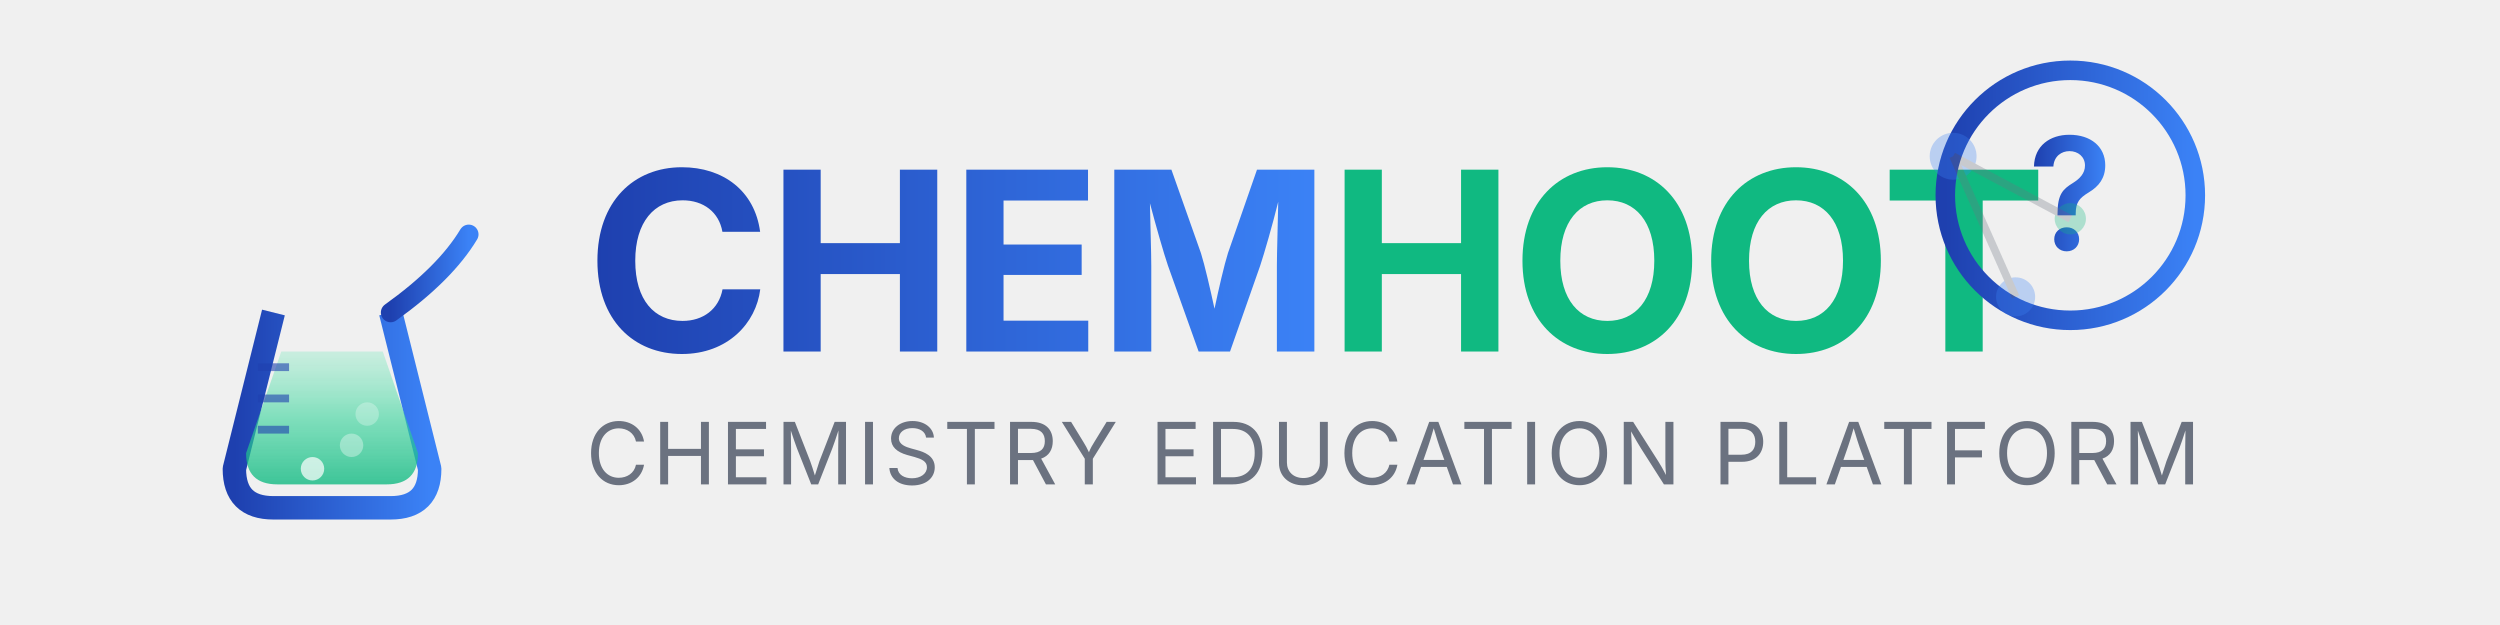
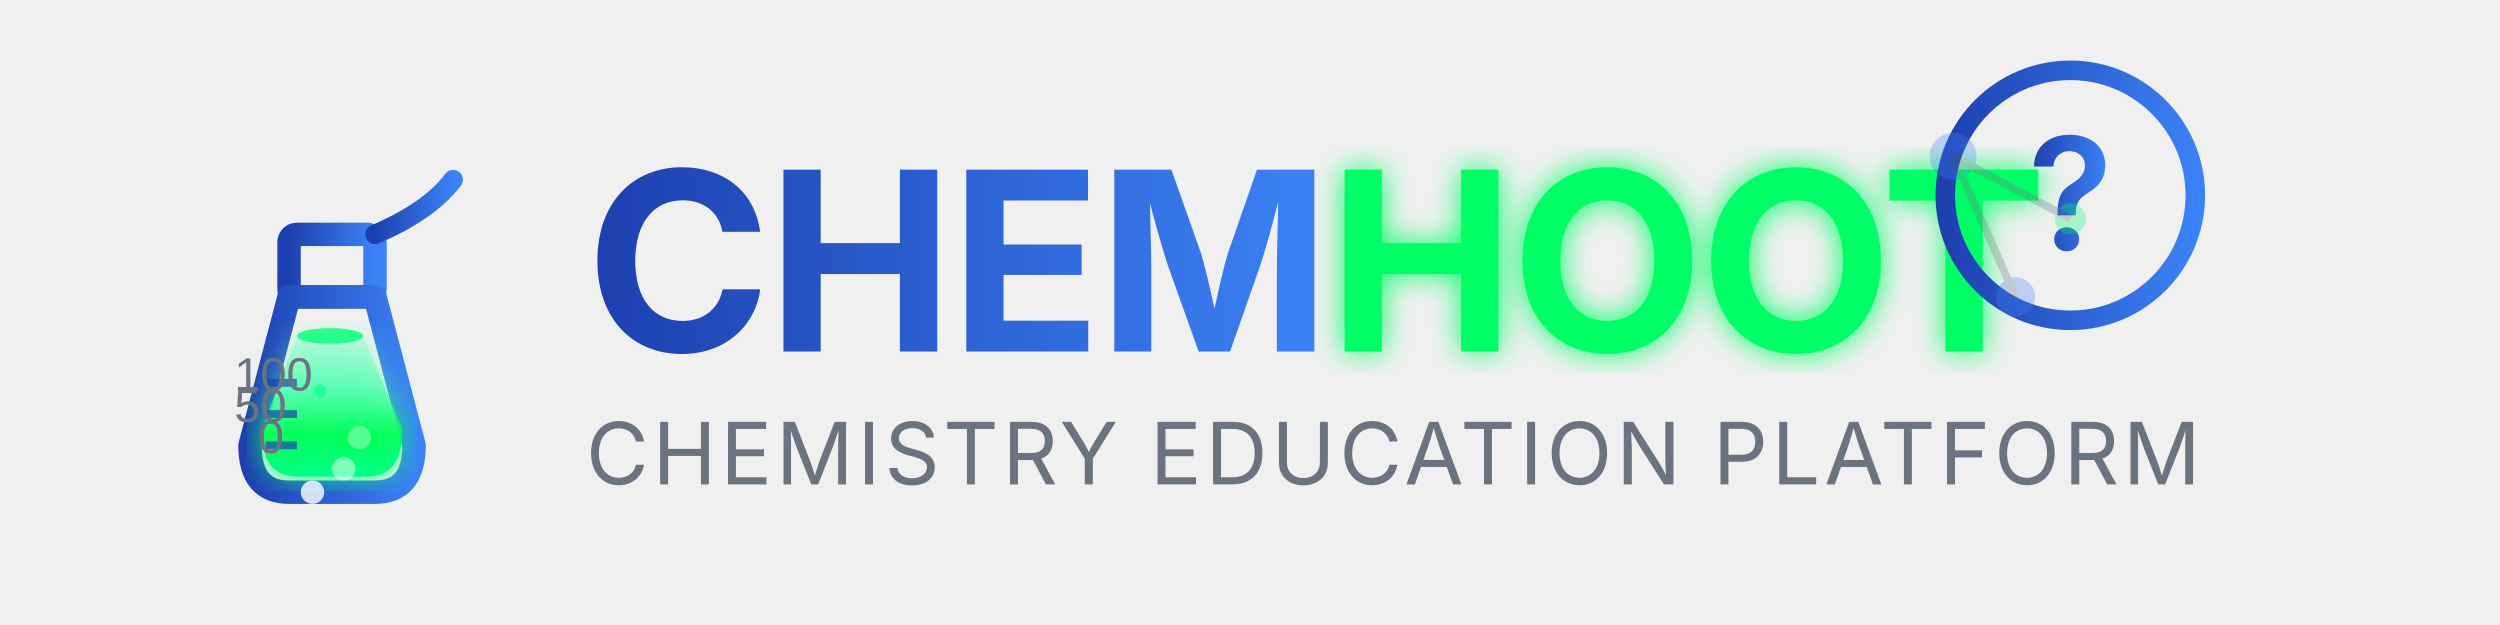
<svg xmlns="http://www.w3.org/2000/svg" viewBox="0 0 320 80" width="320" height="80">
  <defs>
    <linearGradient id="brandGradient" x1="0%" y1="0%" x2="100%" y2="0%">
      <stop offset="0%" style="stop-color:#1e40af;stop-opacity:1" />
      <stop offset="100%" style="stop-color:#3b82f6;stop-opacity:1" />
    </linearGradient>
-     <linearGradient id="liquidGradient" x1="0%" y1="100%" x2="0%" y2="0%">
-       <stop offset="0%" style="stop-color:#10b981;stop-opacity:0.8" />
-       <stop offset="50%" style="stop-color:#34d399;stop-opacity:0.6" />
-       <stop offset="100%" style="stop-color:#6ee7b7;stop-opacity:0.3" />
+     <linearGradient id="fluorescentLiquid" x1="0%" y1="100%" x2="0%" y2="0%">
+       <stop offset="0%" style="stop-color:#00ff88;stop-opacity:1" />
+       <stop offset="30%" style="stop-color:#00ff55;stop-opacity:0.9" />
+       <stop offset="60%" style="stop-color:#44ffaa;stop-opacity:0.7" />
+       <stop offset="100%" style="stop-color:#88ffcc;stop-opacity:0.4" />
    </linearGradient>
-     <circle id="bubble" r="1.5" fill="#ffffff" opacity="0.7">
-       <animate attributeName="cy" values="45;25;45" dur="3s" repeatCount="indefinite" />
-       <animate attributeName="opacity" values="0.7;0.3;0.7" dur="3s" repeatCount="indefinite" />
+     <filter id="fluorescenceGlow">
+       <feGaussianBlur stdDeviation="2" result="coloredBlur" />
+       <feMerge>
+         <feMergeNode in="coloredBlur" />
+         <feMergeNode in="SourceGraphic" />
+       </feMerge>
+     </filter>
+     <circle id="bubble" r="1.5" fill="#ffffff" opacity="0.8">
+       <animate attributeName="cy" values="48;28;48" dur="3s" repeatCount="indefinite" />
+       <animate attributeName="opacity" values="0.8;0.4;0.8" dur="3s" repeatCount="indefinite" />
    </circle>
  </defs>
  <g transform="translate(15, 15)">
-     <path d="M20 25 L15 45 Q15 50 20 50 L35 50 Q40 50 40 45 L35 25" fill="none" stroke="url(#brandGradient)" stroke-width="3" stroke-linejoin="round" />
-     <path d="M21 30 L16.5 43 Q16.5 47 20.5 47 L34.5 47 Q38.5 47 38.5 43 L34 30 Z" fill="url(#liquidGradient)" />
-     <line x1="15" y1="25" x2="40" y2="25" stroke="url(#brandGradient)" stroke-width="3" stroke-linecap="round" />
-     <path d="M35 25 Q42 20 45 15" fill="none" stroke="url(#brandGradient)" stroke-width="2.5" stroke-linecap="round" />
-     <line x1="18" y1="32" x2="22" y2="32" stroke="#1e40af" stroke-width="1" opacity="0.6" />
-     <line x1="18" y1="36" x2="22" y2="36" stroke="#1e40af" stroke-width="1" opacity="0.6" />
-     <line x1="18" y1="40" x2="22" y2="40" stroke="#1e40af" stroke-width="1" opacity="0.6" />
-     <use href="#bubble" x="25" y="45" />
-     <use href="#bubble" x="30" y="42" opacity="0.5">
-       <animate attributeName="cy" values="42;20;42" dur="4s" repeatCount="indefinite" />
+     <rect x="22" y="15" width="11" height="8" fill="none" stroke="url(#brandGradient)" stroke-width="3" rx="1" />
+     <path d="M22 23 L17 42 Q17 48 22 48 L33 48 Q38 48 38 42 L33 23 Z" fill="none" stroke="url(#brandGradient)" stroke-width="3" stroke-linejoin="round" />
+     <line x1="17" y1="48" x2="38" y2="48" stroke="url(#brandGradient)" stroke-width="3" stroke-linecap="round" />
+     <path d="M23 28 L18.5 40 Q18.5 46 23 46 L32 46 Q36.5 46 36.5 40 L31.5 28 Z" fill="url(#fluorescentLiquid)" filter="url(#fluorescenceGlow)" />
+     <ellipse cx="27.25" cy="28" rx="4.25" ry="1" fill="#00ff77" opacity="0.8">
+       <animate attributeName="ry" values="1;1.5;1" dur="4s" repeatCount="indefinite" />
+     </ellipse>
+     <path d="M33 15 Q40 12 43 8" fill="none" stroke="url(#brandGradient)" stroke-width="2.5" stroke-linecap="round" />
+     <line x1="19" y1="34" x2="23" y2="34" stroke="#1e40af" stroke-width="1" opacity="0.7" />
+     <line x1="19" y1="38" x2="23" y2="38" stroke="#1e40af" stroke-width="1" opacity="0.7" />
+     <line x1="19" y1="42" x2="23" y2="42" stroke="#1e40af" stroke-width="1" opacity="0.7" />
+     <text x="15" y="35" font-family="Arial" font-size="6" fill="#6b7280">100</text>
+     <text x="15" y="39" font-family="Arial" font-size="6" fill="#6b7280">50</text>
+     <text x="18" y="43" font-family="Arial" font-size="6" fill="#6b7280">0</text>
+     <use href="#bubble" x="25" y="48" />
+     <use href="#bubble" x="29" y="45" opacity="0.6">
+       <animate attributeName="cy" values="45;25;45" dur="4s" repeatCount="indefinite" />
    </use>
-     <use href="#bubble" x="32" y="38" opacity="0.4">
-       <animate attributeName="cy" values="38;18;38" dur="5s" repeatCount="indefinite" />
+     <use href="#bubble" x="31" y="41" opacity="0.4">
+       <animate attributeName="cy" values="41;21;41" dur="5s" repeatCount="indefinite" />
    </use>
+     <circle cx="26" cy="35" r="0.8" fill="#00ff99" opacity="0.6">
+       <animate attributeName="opacity" values="0.6;1;0.6" dur="2s" repeatCount="indefinite" />
+     </circle>
+     <circle cx="30" cy="39" r="0.6" fill="#00ff77" opacity="0.5">
+       <animate attributeName="opacity" values="0.5;0.9;0.5" dur="2.5s" repeatCount="indefinite" />
+     </circle>
  </g>
  <g transform="translate(75, 0)">
    <text x="0" y="45" font-family="'Segoe UI', 'Inter', -apple-system, BlinkMacSystemFont, sans-serif" font-size="32" font-weight="700" letter-spacing="-0.5px" fill="url(#brandGradient)">CHEM</text>
-     <text x="95" y="45" font-family="'Segoe UI', 'Inter', -apple-system, BlinkMacSystemFont, sans-serif" font-size="32" font-weight="700" letter-spacing="-0.5px" fill="#10b981">HOOT</text>
+     <text x="95" y="45" font-family="'Segoe UI', 'Inter', -apple-system, BlinkMacSystemFont, sans-serif" font-size="32" font-weight="700" letter-spacing="-0.5px" fill="#00ff66" filter="url(#fluorescenceGlow)">HOOT</text>
    <g transform="translate(190, 25)">
      <circle cx="0" cy="0" r="16" fill="none" stroke="url(#brandGradient)" stroke-width="2.5" />
      <text x="0" y="7" font-family="'Segoe UI', 'Inter', -apple-system, BlinkMacSystemFont, sans-serif" font-size="20" font-weight="600" text-anchor="middle" fill="url(#brandGradient)">?</text>
    </g>
    <text x="0" y="62" font-family="'Segoe UI', 'Inter', -apple-system, BlinkMacSystemFont, sans-serif" font-size="11" font-weight="400" letter-spacing="0.5px" fill="#6b7280">CHEMISTRY EDUCATION PLATFORM</text>
  </g>
  <g opacity="0.3" transform="translate(250, 20)">
    <circle cx="0" cy="0" r="3" fill="#3b82f6" />
-     <circle cx="15" cy="8" r="2" fill="#10b981" />
+     <circle cx="15" cy="8" r="2" fill="#00ff66" />
    <circle cx="8" cy="18" r="2.5" fill="#3b82f6" />
    <line x1="0" y1="0" x2="15" y2="8" stroke="#6b7280" stroke-width="1" />
    <line x1="0" y1="0" x2="8" y2="18" stroke="#6b7280" stroke-width="1" />
  </g>
</svg>
